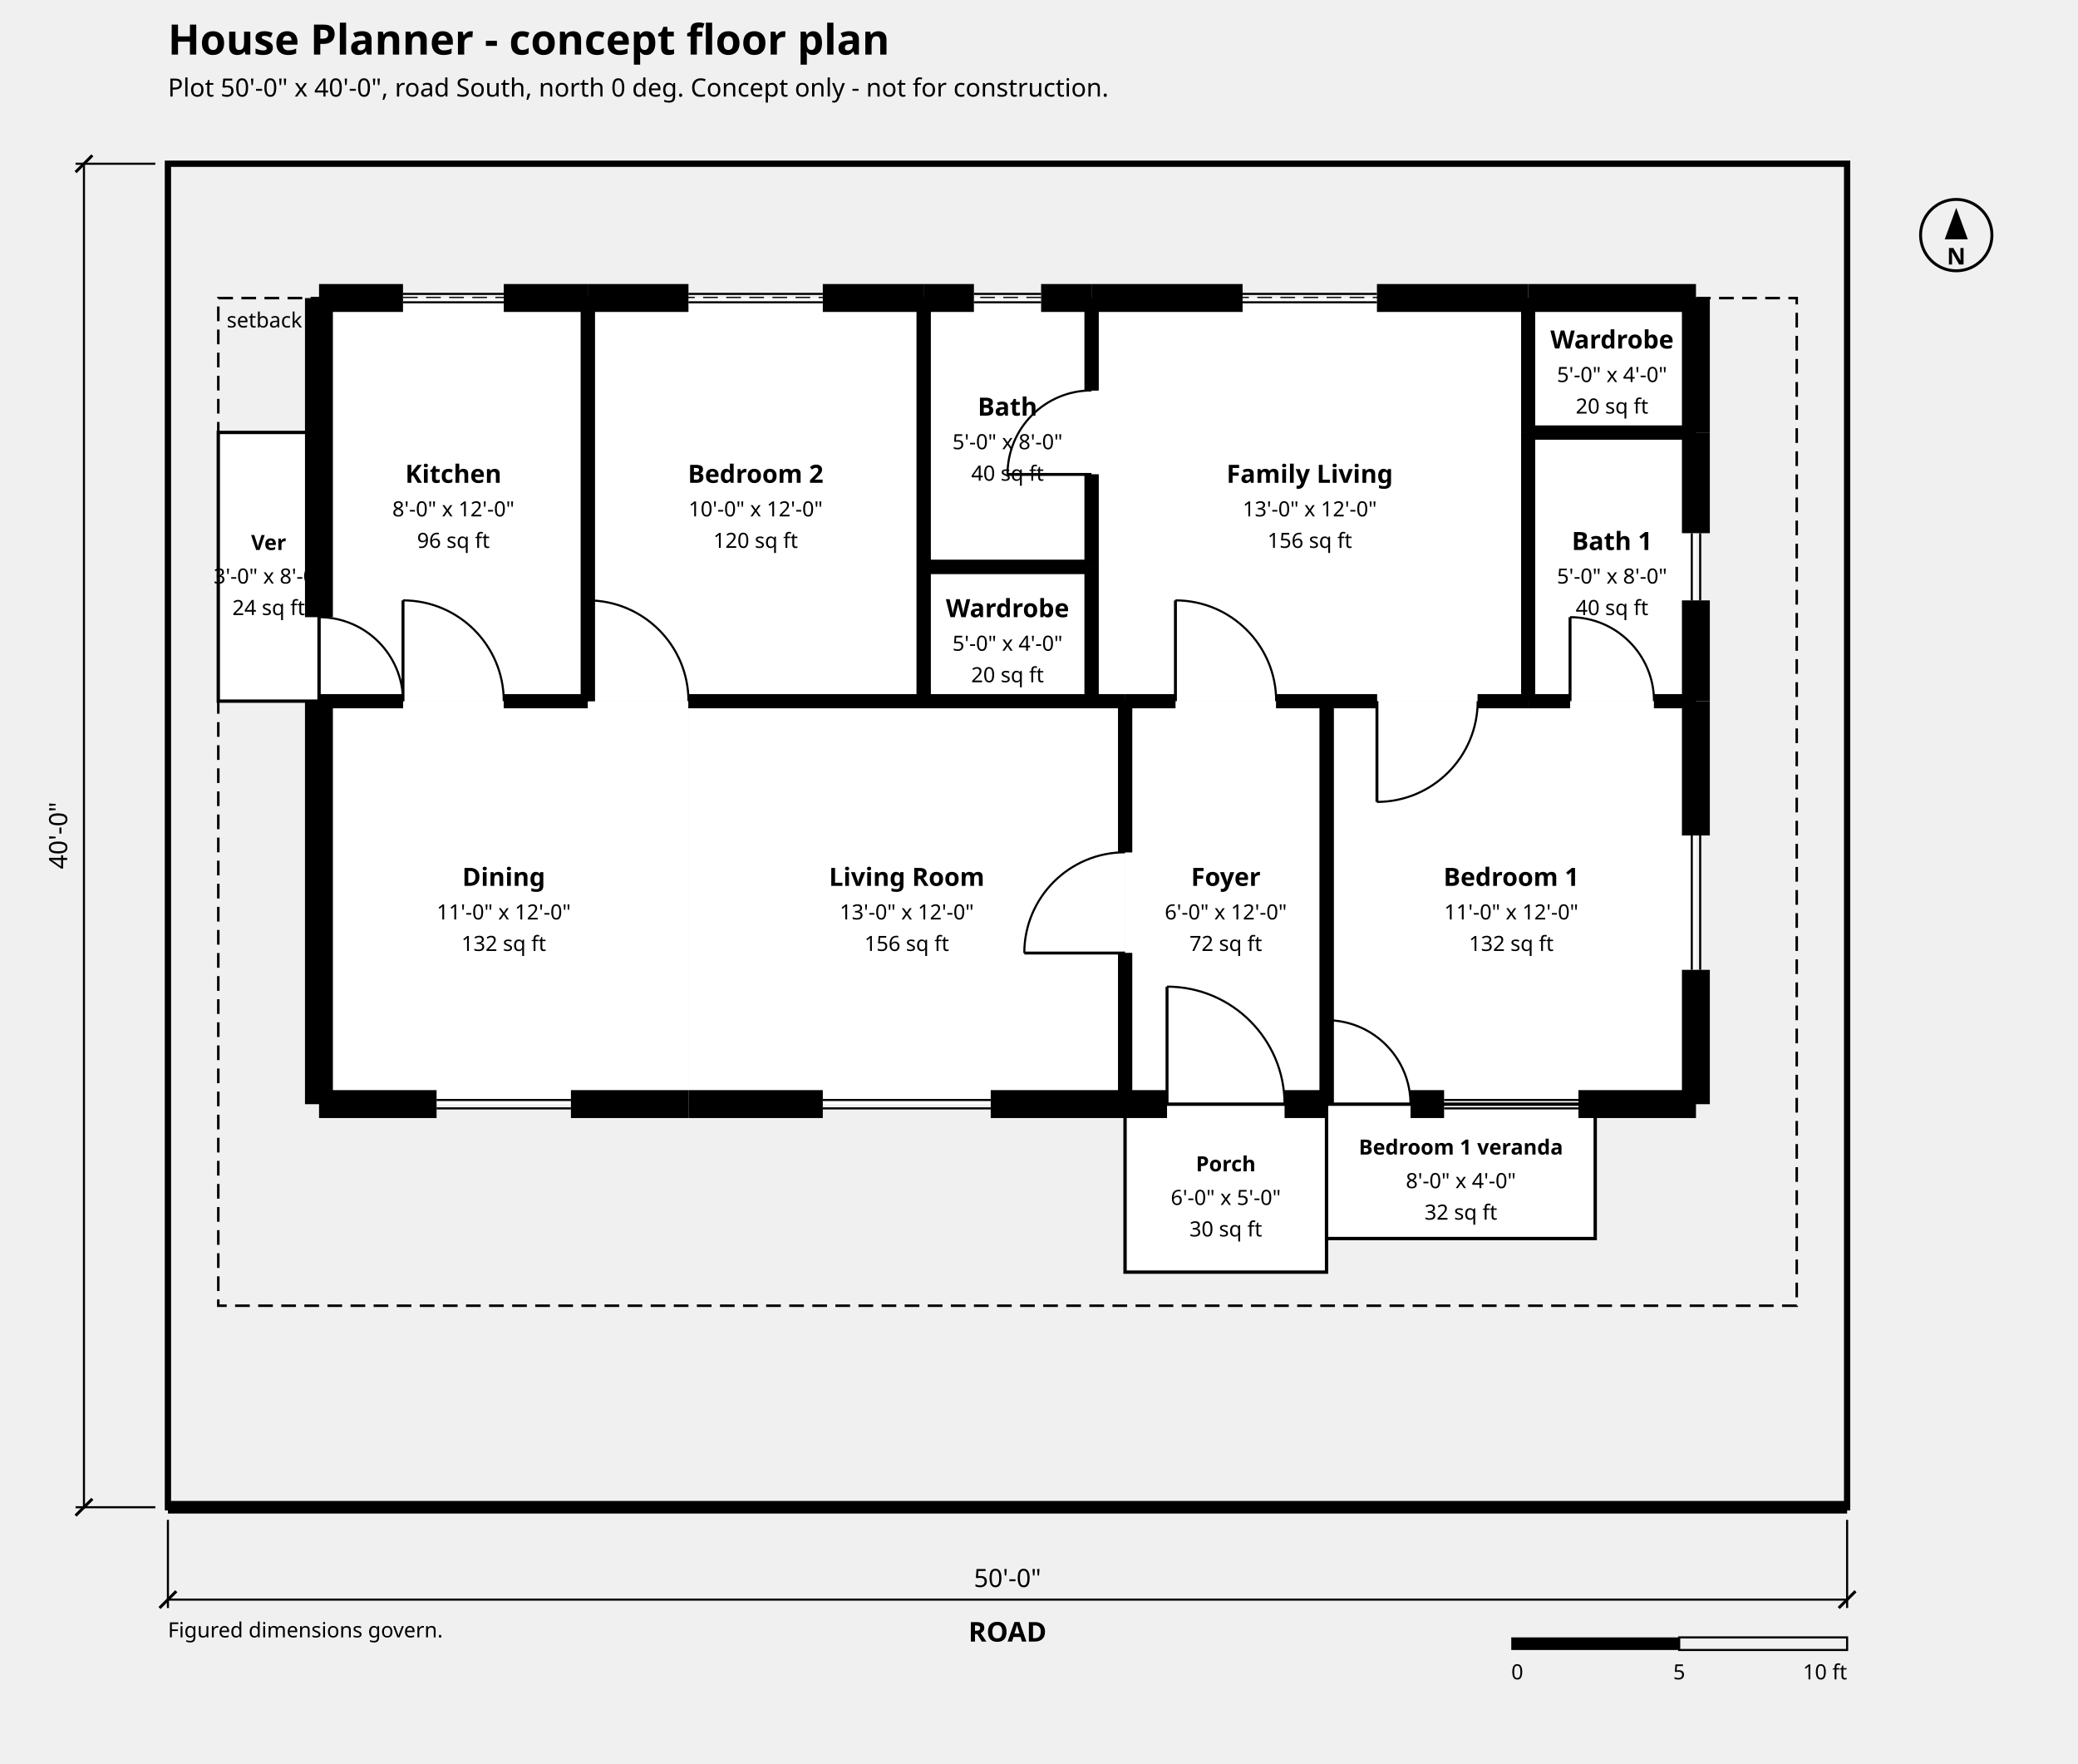
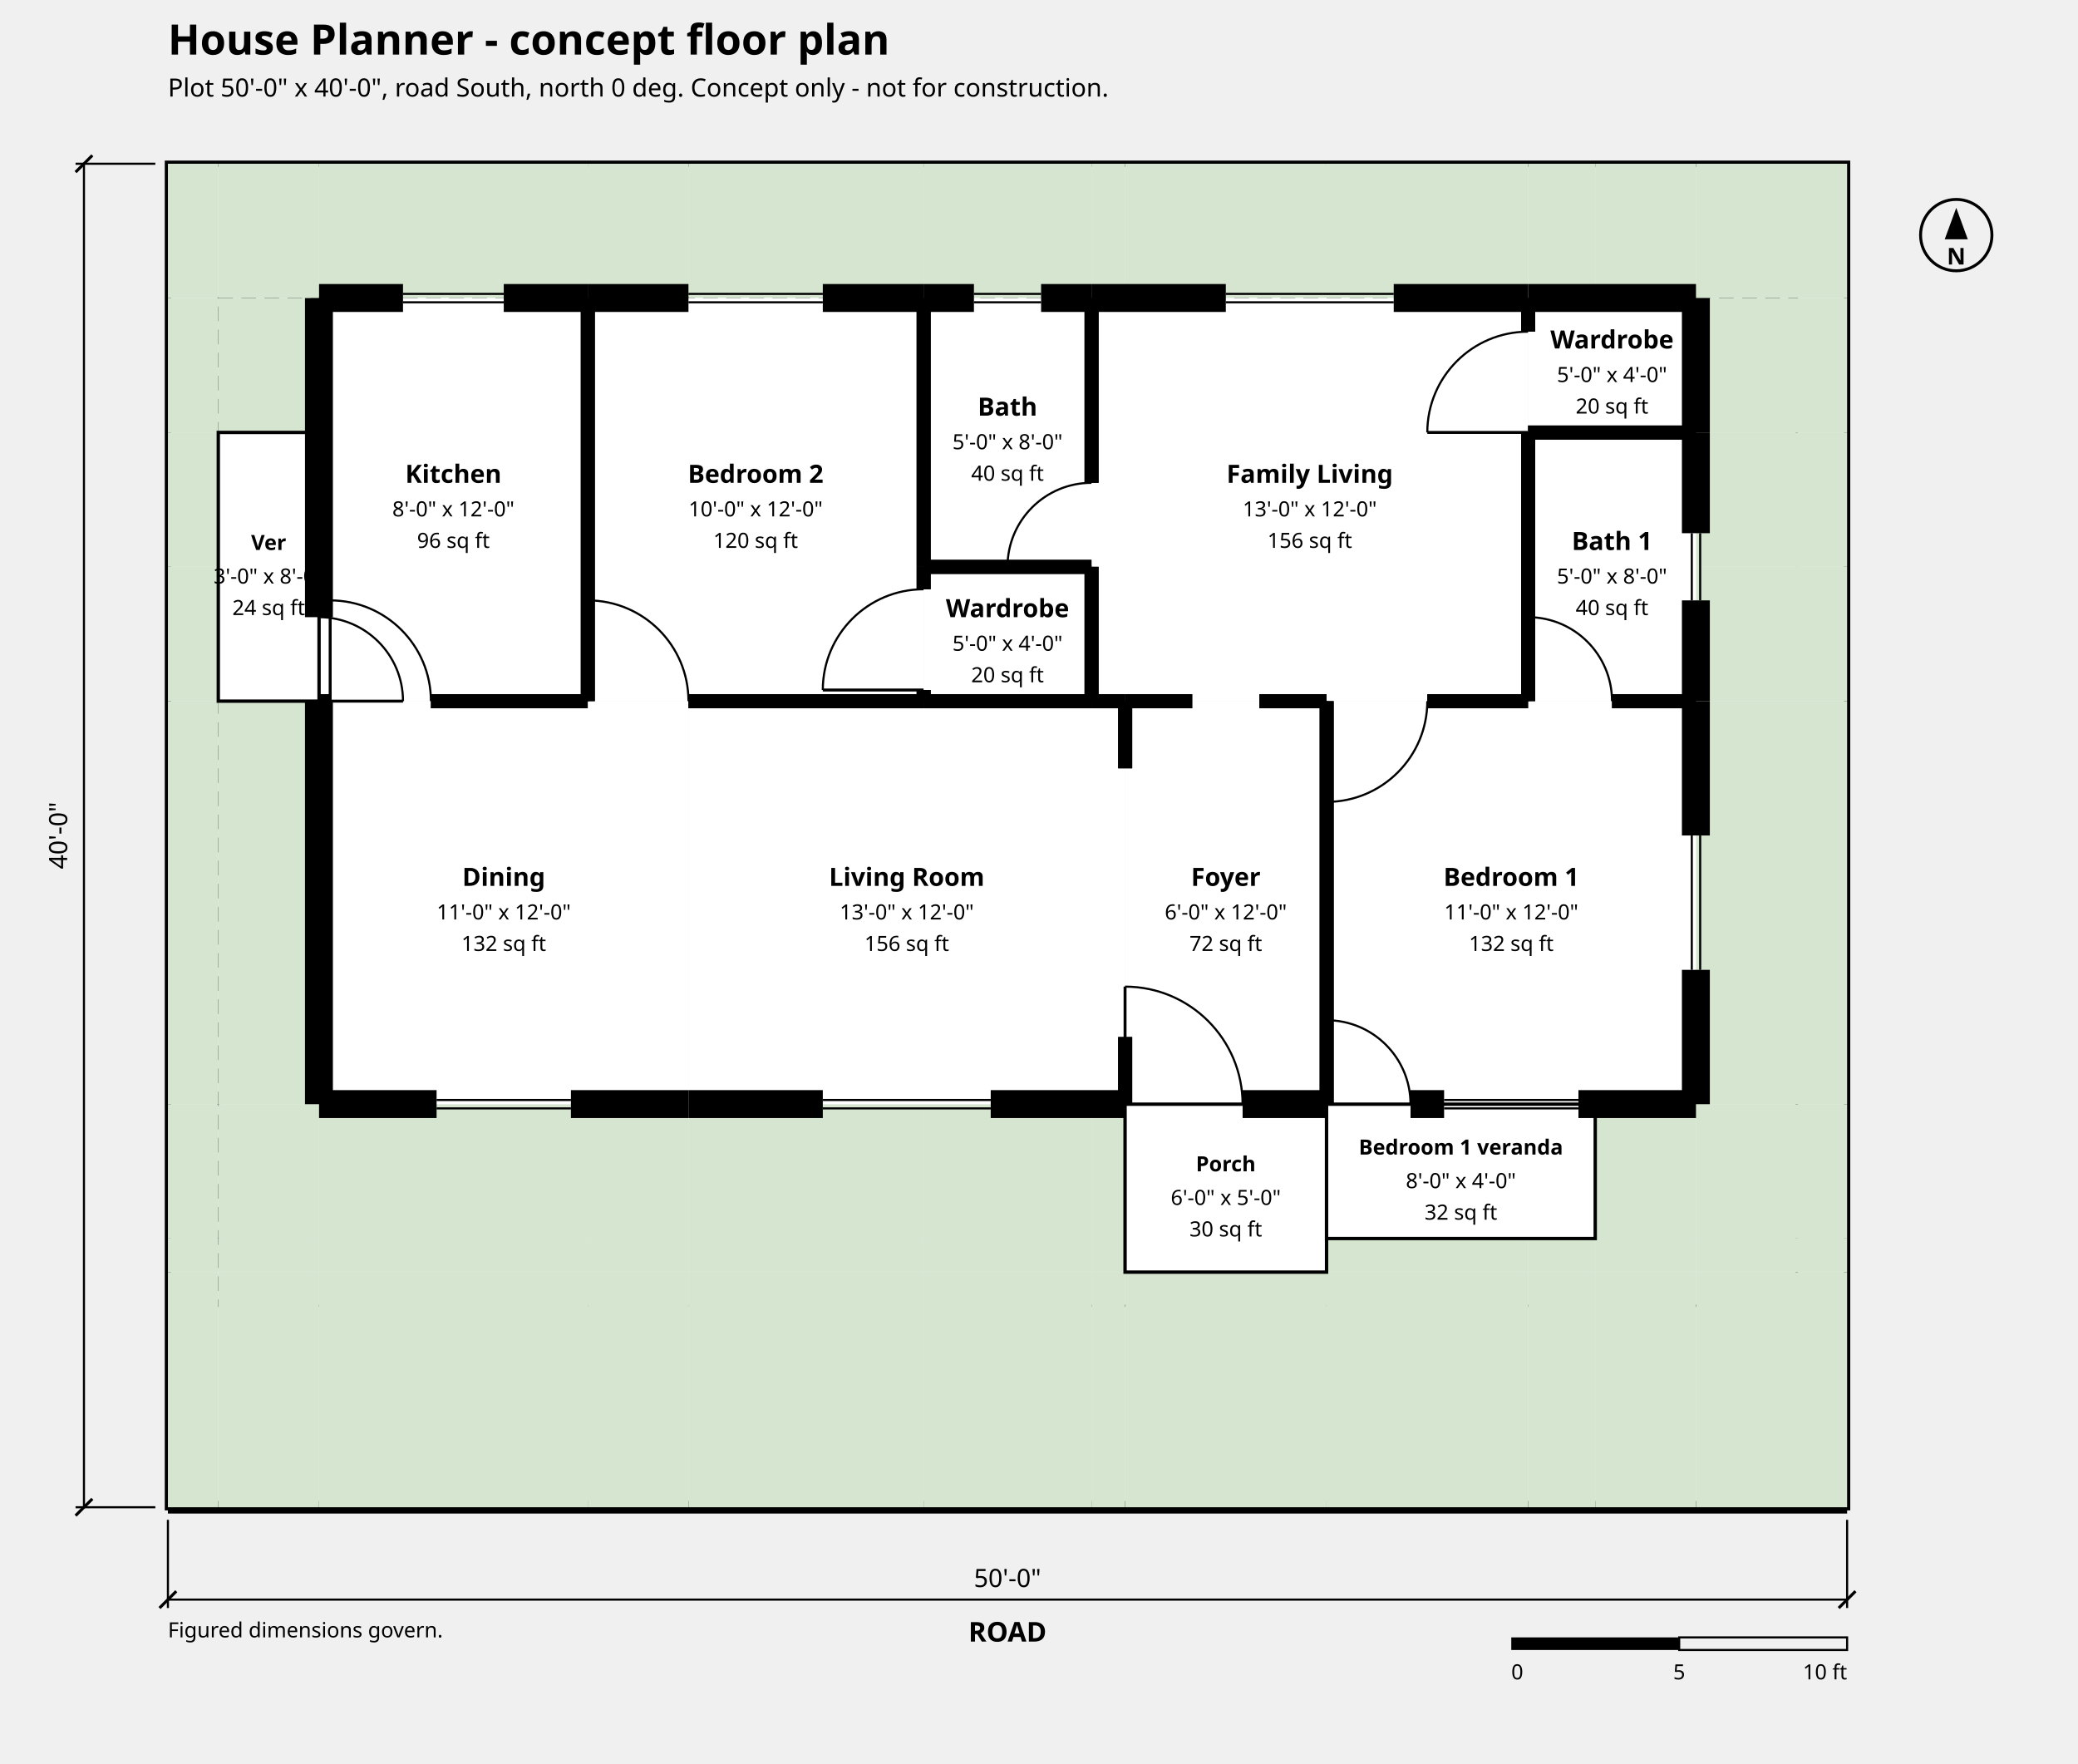
<svg xmlns="http://www.w3.org/2000/svg" viewBox="0 0 990 840" style="width:100%;height:auto;max-width:960px;background:#fff" font-family="sans-serif">
  <text x="80" y="26" font-size="20" font-weight="bold">House Planner - concept floor plan</text>
  <text x="80" y="46" font-size="12">Plot 50'-0" x 40'-0", road South, north 0 deg. Concept only - not for construction.</text>
  <rect x="80.0" y="78.0" width="800.0" height="640.0" fill="none" stroke="#000" stroke-width="3" />
  <rect x="104.0" y="142.0" width="752.0" height="480.0" fill="none" stroke="#000" stroke-width="1.2" stroke-dasharray="7 4" />
  <text x="108.0" y="156.0" font-size="10">setback line</text>
  <line x1="80.0" y1="718.0" x2="880.0" y2="718.0" stroke="#000" stroke-width="6" />
  <text x="480.0" y="782.0" font-size="13" font-weight="bold" text-anchor="middle">ROAD</text>
+   <rect x="80.0" y="606.0" width="24.0" height="112.0" fill="#d5e5cf" stroke="none" />
+   <rect x="80.0" y="590.0" width="24.0" height="16.0" fill="#d5e5cf" stroke="none" />
+   <rect x="80.0" y="526.0" width="24.0" height="64.0" fill="#d5e5cf" stroke="none" />
+   <rect x="80.0" y="334.0" width="24.0" height="192.0" fill="#d5e5cf" stroke="none" />
+   <rect x="80.0" y="270.0" width="24.0" height="64.0" fill="#d5e5cf" stroke="none" />
+   <rect x="80.0" y="206.0" width="24.0" height="64.0" fill="#d5e5cf" stroke="none" />
+   <rect x="80.0" y="142.0" width="24.0" height="64.0" fill="#d5e5cf" stroke="none" />
+   <rect x="80.0" y="78.0" width="24.0" height="64.0" fill="#d5e5cf" stroke="none" />
+   <rect x="104.0" y="606.0" width="48.0" height="112.0" fill="#d5e5cf" stroke="none" />
+   <rect x="104.0" y="590.0" width="48.0" height="16.0" fill="#d5e5cf" stroke="none" />
+   <rect x="104.0" y="526.0" width="48.0" height="64.0" fill="#d5e5cf" stroke="none" />
+   <rect x="104.0" y="334.0" width="48.0" height="192.0" fill="#d5e5cf" stroke="none" />
+   <rect x="104.0" y="142.0" width="48.0" height="64.0" fill="#d5e5cf" stroke="none" />
+   <rect x="104.0" y="78.0" width="48.0" height="64.0" fill="#d5e5cf" stroke="none" />
+   <rect x="152.0" y="606.0" width="128.0" height="112.0" fill="#d5e5cf" stroke="none" />
+   <rect x="152.0" y="590.0" width="128.0" height="16.0" fill="#d5e5cf" stroke="none" />
+   <rect x="152.0" y="526.0" width="128.0" height="64.0" fill="#d5e5cf" stroke="none" />
+   <rect x="152.0" y="78.0" width="128.0" height="64.0" fill="#d5e5cf" stroke="none" />
+   <rect x="280.0" y="606.0" width="48.0" height="112.0" fill="#d5e5cf" stroke="none" />
+   <rect x="280.0" y="590.0" width="48.0" height="16.0" fill="#d5e5cf" stroke="none" />
+   <rect x="280.0" y="526.0" width="48.0" height="64.0" fill="#d5e5cf" stroke="none" />
+   <rect x="280.0" y="78.0" width="48.0" height="64.0" fill="#d5e5cf" stroke="none" />
+   <rect x="328.0" y="606.0" width="112.0" height="112.0" fill="#d5e5cf" stroke="none" />
+   <rect x="328.0" y="590.0" width="112.0" height="16.0" fill="#d5e5cf" stroke="none" />
+   <rect x="328.0" y="526.0" width="112.0" height="64.0" fill="#d5e5cf" stroke="none" />
+   <rect x="328.0" y="78.0" width="112.0" height="64.0" fill="#d5e5cf" stroke="none" />
+   <rect x="440.0" y="606.0" width="80.0" height="112.0" fill="#d5e5cf" stroke="none" />
+   <rect x="440.0" y="590.0" width="80.0" height="16.0" fill="#d5e5cf" stroke="none" />
+   <rect x="440.0" y="526.0" width="80.0" height="64.0" fill="#d5e5cf" stroke="none" />
+   <rect x="440.0" y="78.0" width="80.0" height="64.0" fill="#d5e5cf" stroke="none" />
+   <rect x="520.0" y="606.0" width="16.0" height="112.0" fill="#d5e5cf" stroke="none" />
+   <rect x="520.0" y="590.0" width="16.0" height="16.0" fill="#d5e5cf" stroke="none" />
+   <rect x="520.0" y="526.0" width="16.0" height="64.0" fill="#d5e5cf" stroke="none" />
+   <rect x="520.0" y="78.0" width="16.0" height="64.0" fill="#d5e5cf" stroke="none" />
+   <rect x="536.0" y="606.0" width="96.0" height="112.0" fill="#d5e5cf" stroke="none" />
+   <rect x="536.0" y="78.0" width="96.0" height="64.0" fill="#d5e5cf" stroke="none" />
+   <rect x="632.0" y="606.0" width="96.0" height="112.0" fill="#d5e5cf" stroke="none" />
+   <rect x="632.0" y="590.0" width="96.0" height="16.0" fill="#d5e5cf" stroke="none" />
+   <rect x="632.0" y="78.0" width="96.0" height="64.0" fill="#d5e5cf" stroke="none" />
+   <rect x="728.0" y="606.0" width="32.0" height="112.0" fill="#d5e5cf" stroke="none" />
+   <rect x="728.0" y="590.0" width="32.0" height="16.0" fill="#d5e5cf" stroke="none" />
+   <rect x="728.0" y="78.0" width="32.0" height="64.0" fill="#d5e5cf" stroke="none" />
+   <rect x="760.0" y="606.0" width="48.0" height="112.0" fill="#d5e5cf" stroke="none" />
+   <rect x="760.0" y="590.0" width="48.0" height="16.0" fill="#d5e5cf" stroke="none" />
+   <rect x="760.0" y="526.0" width="48.0" height="64.0" fill="#d5e5cf" stroke="none" />
+   <rect x="760.0" y="78.0" width="48.0" height="64.0" fill="#d5e5cf" stroke="none" />
+   <rect x="808.0" y="606.0" width="72.0" height="112.0" fill="#d5e5cf" stroke="none" />
+   <rect x="808.0" y="590.0" width="72.0" height="16.0" fill="#d5e5cf" stroke="none" />
+   <rect x="808.0" y="526.0" width="72.0" height="64.0" fill="#d5e5cf" stroke="none" />
+   <rect x="808.0" y="334.0" width="72.0" height="192.0" fill="#d5e5cf" stroke="none" />
+   <rect x="808.0" y="270.0" width="72.0" height="64.0" fill="#d5e5cf" stroke="none" />
+   <rect x="808.0" y="206.0" width="72.0" height="64.0" fill="#d5e5cf" stroke="none" />
+   <rect x="808.0" y="142.0" width="72.0" height="64.0" fill="#d5e5cf" stroke="none" />
+   <rect x="808.0" y="78.0" width="72.0" height="64.0" fill="#d5e5cf" stroke="none" />
  <g>
    <rect x="632.0" y="334.0" width="176.0" height="192.0" fill="#fff" stroke="none" />
    <text x="720.0" y="422.0" font-size="12" font-weight="bold" text-anchor="middle">Bedroom 1</text>
    <text x="720.0" y="438.0" font-size="10" text-anchor="middle">11'-0" x 12'-0"</text>
    <text x="720.0" y="453.0" font-size="10" text-anchor="middle">132 sq ft</text>
  </g>
  <g>
    <rect x="536.0" y="334.0" width="96.0" height="192.0" fill="#fff" stroke="none" />
    <text x="584.0" y="422.0" font-size="12" font-weight="bold" text-anchor="middle">Foyer</text>
    <text x="584.0" y="438.0" font-size="10" text-anchor="middle">6'-0" x 12'-0"</text>
    <text x="584.0" y="453.0" font-size="10" text-anchor="middle">72 sq ft</text>
  </g>
  <g>
    <rect x="328.0" y="334.0" width="208.0" height="192.0" fill="#fff" stroke="none" />
    <text x="432.0" y="422.0" font-size="12" font-weight="bold" text-anchor="middle">Living Room</text>
    <text x="432.0" y="438.0" font-size="10" text-anchor="middle">13'-0" x 12'-0"</text>
    <text x="432.0" y="453.0" font-size="10" text-anchor="middle">156 sq ft</text>
  </g>
  <g>
    <rect x="152.0" y="334.0" width="176.0" height="192.0" fill="#fff" stroke="none" />
    <text x="240.0" y="422.0" font-size="12" font-weight="bold" text-anchor="middle">Dining</text>
    <text x="240.0" y="438.0" font-size="10" text-anchor="middle">11'-0" x 12'-0"</text>
    <text x="240.0" y="453.0" font-size="10" text-anchor="middle">132 sq ft</text>
  </g>
  <g>
    <rect x="728.0" y="206.0" width="80.0" height="128.0" fill="#fff" stroke="none" />
    <text x="768.0" y="262.0" font-size="12" font-weight="bold" text-anchor="middle">Bath 1</text>
    <text x="768.0" y="278.0" font-size="10" text-anchor="middle">5'-0" x 8'-0"</text>
    <text x="768.0" y="293.0" font-size="10" text-anchor="middle">40 sq ft</text>
  </g>
  <g>
    <rect x="728.0" y="142.0" width="80.0" height="64.0" fill="#fff" stroke="none" />
    <text x="768.0" y="166.0" font-size="12" font-weight="bold" text-anchor="middle">Wardrobe</text>
    <text x="768.0" y="182.0" font-size="10" text-anchor="middle">5'-0" x 4'-0"</text>
    <text x="768.0" y="197.0" font-size="10" text-anchor="middle">20 sq ft</text>
  </g>
  <g>
    <rect x="520.0" y="142.0" width="208.0" height="192.0" fill="#fff" stroke="none" />
    <text x="624.0" y="230.0" font-size="12" font-weight="bold" text-anchor="middle">Family Living</text>
    <text x="624.0" y="246.0" font-size="10" text-anchor="middle">13'-0" x 12'-0"</text>
    <text x="624.0" y="261.0" font-size="10" text-anchor="middle">156 sq ft</text>
  </g>
  <g>
    <rect x="440.0" y="142.0" width="80.0" height="128.0" fill="#fff" stroke="none" />
    <text x="480.0" y="198.0" font-size="12" font-weight="bold" text-anchor="middle">Bath</text>
    <text x="480.0" y="214.0" font-size="10" text-anchor="middle">5'-0" x 8'-0"</text>
    <text x="480.0" y="229.0" font-size="10" text-anchor="middle">40 sq ft</text>
  </g>
  <g>
    <rect x="440.0" y="270.0" width="80.0" height="64.0" fill="#fff" stroke="none" />
    <text x="480.0" y="294.0" font-size="12" font-weight="bold" text-anchor="middle">Wardrobe</text>
    <text x="480.0" y="310.0" font-size="10" text-anchor="middle">5'-0" x 4'-0"</text>
    <text x="480.0" y="325.0" font-size="10" text-anchor="middle">20 sq ft</text>
  </g>
  <g>
    <rect x="280.0" y="142.0" width="160.0" height="192.0" fill="#fff" stroke="none" />
    <text x="360.0" y="230.0" font-size="12" font-weight="bold" text-anchor="middle">Bedroom 2</text>
    <text x="360.0" y="246.0" font-size="10" text-anchor="middle">10'-0" x 12'-0"</text>
    <text x="360.0" y="261.0" font-size="10" text-anchor="middle">120 sq ft</text>
  </g>
  <g>
    <rect x="152.0" y="142.0" width="128.0" height="192.0" fill="#fff" stroke="none" />
    <text x="216.0" y="230.0" font-size="12" font-weight="bold" text-anchor="middle">Kitchen</text>
    <text x="216.0" y="246.0" font-size="10" text-anchor="middle">8'-0" x 12'-0"</text>
    <text x="216.0" y="261.0" font-size="10" text-anchor="middle">96 sq ft</text>
  </g>
  <g>
    <rect x="536.0" y="526.0" width="96.0" height="80.0" fill="#fff" stroke="#000" stroke-width="1.6" />
    <text x="584.0" y="558.0" font-size="10" font-weight="bold" text-anchor="middle">Porch</text>
    <text x="584.0" y="574.0" font-size="10" text-anchor="middle">6'-0" x 5'-0"</text>
    <text x="584.0" y="589.0" font-size="10" text-anchor="middle">30 sq ft</text>
  </g>
  <g>
    <rect x="632.0" y="526.0" width="128.0" height="64.0" fill="#fff" stroke="#000" stroke-width="1.6" />
    <text x="696.0" y="550.0" font-size="10" font-weight="bold" text-anchor="middle">Bedroom 1 veranda</text>
    <text x="696.0" y="566.0" font-size="10" text-anchor="middle">8'-0" x 4'-0"</text>
    <text x="696.0" y="581.0" font-size="10" text-anchor="middle">32 sq ft</text>
  </g>
  <g>
    <rect x="104.0" y="206.0" width="48.0" height="128.0" fill="#fff" stroke="#000" stroke-width="1.6" />
    <text x="128.0" y="262.0" font-size="10" font-weight="bold" text-anchor="middle">Ver</text>
    <text x="128.0" y="278.0" font-size="10" text-anchor="middle">3'-0" x 8'-0"</text>
    <text x="128.0" y="293.0" font-size="10" text-anchor="middle">24 sq ft</text>
  </g>
-   <rect x="728.0" y="330.7" width="20.0" height="6.7" fill="#000" stroke="none" />
-   <rect x="788.0" y="330.7" width="20.0" height="6.7" fill="#000" stroke="none" />
-   <rect x="632.0" y="330.7" width="24.0" height="6.7" fill="#000" stroke="none" />
-   <rect x="704.0" y="330.7" width="24.0" height="6.7" fill="#000" stroke="none" />
+   <rect x="768.0" y="330.7" width="40.0" height="6.7" fill="#000" stroke="none" />
+   <rect x="680.0" y="330.7" width="48.0" height="6.7" fill="#000" stroke="none" />
  <rect x="672.0" y="519.3" width="16.0" height="13.3" fill="#000" stroke="none" />
  <rect x="752.0" y="519.3" width="56.0" height="13.3" fill="#000" stroke="none" />
  <rect x="801.3" y="462.0" width="13.3" height="64.0" fill="#000" stroke="none" />
  <rect x="801.3" y="334.0" width="13.3" height="64.0" fill="#000" stroke="none" />
  <rect x="628.7" y="334.0" width="6.7" height="192.0" fill="#000" stroke="none" />
-   <rect x="536.0" y="330.7" width="24.0" height="6.7" fill="#000" stroke="none" />
-   <rect x="608.0" y="330.7" width="24.0" height="6.7" fill="#000" stroke="none" />
-   <rect x="536.0" y="519.3" width="20.0" height="13.3" fill="#000" stroke="none" />
-   <rect x="612.0" y="519.3" width="20.0" height="13.3" fill="#000" stroke="none" />
+   <rect x="536.0" y="330.7" width="32.0" height="6.7" fill="#000" stroke="none" />
+   <rect x="600.0" y="330.7" width="32.0" height="6.7" fill="#000" stroke="none" />
+   <rect x="592.0" y="519.3" width="40.0" height="13.3" fill="#000" stroke="none" />
  <rect x="628.7" y="334.0" width="6.7" height="192.0" fill="#000" stroke="none" />
-   <rect x="532.7" y="454.0" width="6.7" height="72.0" fill="#000" stroke="none" />
-   <rect x="532.7" y="334.0" width="6.7" height="72.0" fill="#000" stroke="none" />
+   <rect x="532.7" y="494.0" width="6.7" height="32.0" fill="#000" stroke="none" />
+   <rect x="532.7" y="334.0" width="6.7" height="32.0" fill="#000" stroke="none" />
  <rect x="520.0" y="330.7" width="16.0" height="6.7" fill="#000" stroke="none" />
  <rect x="440.0" y="330.7" width="80.0" height="6.7" fill="#000" stroke="none" />
  <rect x="328.0" y="330.7" width="112.0" height="6.7" fill="#000" stroke="none" />
  <rect x="328.0" y="519.3" width="64.0" height="13.3" fill="#000" stroke="none" />
  <rect x="472.0" y="519.3" width="64.0" height="13.3" fill="#000" stroke="none" />
-   <rect x="532.7" y="454.0" width="6.7" height="72.0" fill="#000" stroke="none" />
-   <rect x="532.7" y="334.0" width="6.7" height="72.0" fill="#000" stroke="none" />
-   <rect x="152.0" y="330.7" width="40.0" height="6.7" fill="#000" stroke="none" />
-   <rect x="240.0" y="330.7" width="40.0" height="6.7" fill="#000" stroke="none" />
+   <rect x="532.7" y="494.0" width="6.7" height="32.0" fill="#000" stroke="none" />
+   <rect x="532.7" y="334.0" width="6.7" height="32.0" fill="#000" stroke="none" />
+   <rect x="152.0" y="330.7" width="5.3" height="6.7" fill="#000" stroke="none" />
+   <rect x="205.3" y="330.7" width="74.7" height="6.7" fill="#000" stroke="none" />
  <rect x="152.0" y="519.3" width="56.0" height="13.3" fill="#000" stroke="none" />
  <rect x="272.0" y="519.3" width="56.0" height="13.3" fill="#000" stroke="none" />
  <rect x="145.3" y="334.0" width="13.3" height="192.0" fill="#000" stroke="none" />
  <rect x="728.0" y="202.7" width="80.0" height="6.7" fill="#000" stroke="none" />
-   <rect x="728.0" y="330.7" width="20.0" height="6.7" fill="#000" stroke="none" />
-   <rect x="788.0" y="330.7" width="20.0" height="6.7" fill="#000" stroke="none" />
+   <rect x="768.0" y="330.7" width="40.0" height="6.7" fill="#000" stroke="none" />
  <rect x="801.3" y="286.0" width="13.3" height="48.0" fill="#000" stroke="none" />
  <rect x="801.3" y="206.0" width="13.3" height="48.0" fill="#000" stroke="none" />
  <rect x="724.7" y="206.0" width="6.7" height="128.0" fill="#000" stroke="none" />
  <rect x="728.0" y="135.3" width="80.0" height="13.3" fill="#000" stroke="none" />
  <rect x="728.0" y="202.7" width="80.0" height="6.7" fill="#000" stroke="none" />
  <rect x="801.3" y="142.0" width="13.3" height="64.0" fill="#000" stroke="none" />
-   <rect x="724.7" y="142.0" width="6.7" height="64.0" fill="#000" stroke="none" />
-   <rect x="520.0" y="135.3" width="72.0" height="13.3" fill="#000" stroke="none" />
-   <rect x="656.0" y="135.3" width="72.0" height="13.3" fill="#000" stroke="none" />
-   <rect x="632.0" y="330.7" width="24.0" height="6.7" fill="#000" stroke="none" />
-   <rect x="704.0" y="330.7" width="24.0" height="6.7" fill="#000" stroke="none" />
-   <rect x="536.0" y="330.7" width="24.0" height="6.7" fill="#000" stroke="none" />
-   <rect x="608.0" y="330.7" width="24.0" height="6.7" fill="#000" stroke="none" />
+   <rect x="724.7" y="142.0" width="6.7" height="16.0" fill="#000" stroke="none" />
+   <rect x="520.0" y="135.3" width="64.0" height="13.3" fill="#000" stroke="none" />
+   <rect x="664.0" y="135.3" width="64.0" height="13.3" fill="#000" stroke="none" />
+   <rect x="680.0" y="330.7" width="48.0" height="6.7" fill="#000" stroke="none" />
  <rect x="520.0" y="330.7" width="16.0" height="6.7" fill="#000" stroke="none" />
+   <rect x="536.0" y="330.7" width="32.0" height="6.7" fill="#000" stroke="none" />
+   <rect x="600.0" y="330.7" width="32.0" height="6.7" fill="#000" stroke="none" />
  <rect x="724.7" y="206.0" width="6.7" height="128.0" fill="#000" stroke="none" />
-   <rect x="724.7" y="142.0" width="6.7" height="64.0" fill="#000" stroke="none" />
-   <rect x="516.7" y="226.0" width="6.7" height="44.0" fill="#000" stroke="none" />
-   <rect x="516.7" y="142.0" width="6.7" height="44.0" fill="#000" stroke="none" />
+   <rect x="724.7" y="142.0" width="6.7" height="16.0" fill="#000" stroke="none" />
+   <rect x="516.7" y="142.0" width="6.7" height="88.0" fill="#000" stroke="none" />
  <rect x="516.7" y="270.0" width="6.7" height="64.0" fill="#000" stroke="none" />
  <rect x="440.0" y="135.3" width="24.0" height="13.3" fill="#000" stroke="none" />
  <rect x="496.0" y="135.3" width="24.0" height="13.3" fill="#000" stroke="none" />
  <rect x="440.0" y="266.7" width="80.0" height="6.7" fill="#000" stroke="none" />
-   <rect x="516.7" y="226.0" width="6.7" height="44.0" fill="#000" stroke="none" />
-   <rect x="516.7" y="142.0" width="6.7" height="44.0" fill="#000" stroke="none" />
+   <rect x="516.7" y="142.0" width="6.7" height="88.0" fill="#000" stroke="none" />
  <rect x="436.7" y="142.0" width="6.7" height="128.0" fill="#000" stroke="none" />
  <rect x="440.0" y="266.7" width="80.0" height="6.7" fill="#000" stroke="none" />
  <rect x="440.0" y="330.7" width="80.0" height="6.7" fill="#000" stroke="none" />
  <rect x="516.7" y="270.0" width="6.7" height="64.0" fill="#000" stroke="none" />
-   <rect x="436.7" y="270.0" width="6.7" height="64.0" fill="#000" stroke="none" />
+   <rect x="436.7" y="328.7" width="6.7" height="5.3" fill="#000" stroke="none" />
+   <rect x="436.7" y="270.0" width="6.7" height="10.7" fill="#000" stroke="none" />
  <rect x="280.0" y="135.3" width="48.0" height="13.3" fill="#000" stroke="none" />
  <rect x="392.0" y="135.3" width="48.0" height="13.3" fill="#000" stroke="none" />
  <rect x="328.0" y="330.7" width="112.0" height="6.7" fill="#000" stroke="none" />
  <rect x="436.7" y="142.0" width="6.7" height="128.0" fill="#000" stroke="none" />
-   <rect x="436.7" y="270.0" width="6.7" height="64.0" fill="#000" stroke="none" />
+   <rect x="436.7" y="328.7" width="6.7" height="5.3" fill="#000" stroke="none" />
+   <rect x="436.7" y="270.0" width="6.7" height="10.7" fill="#000" stroke="none" />
  <rect x="276.7" y="142.0" width="6.7" height="192.0" fill="#000" stroke="none" />
  <rect x="152.0" y="135.3" width="40.0" height="13.3" fill="#000" stroke="none" />
  <rect x="240.0" y="135.3" width="40.0" height="13.3" fill="#000" stroke="none" />
-   <rect x="152.0" y="330.7" width="40.0" height="6.7" fill="#000" stroke="none" />
-   <rect x="240.0" y="330.7" width="40.0" height="6.7" fill="#000" stroke="none" />
+   <rect x="152.0" y="330.7" width="5.3" height="6.7" fill="#000" stroke="none" />
+   <rect x="205.3" y="330.7" width="74.7" height="6.7" fill="#000" stroke="none" />
  <rect x="276.7" y="142.0" width="6.7" height="192.0" fill="#000" stroke="none" />
  <rect x="145.3" y="142.0" width="13.3" height="152.0" fill="#000" stroke="none" />
-   <line x1="556.0" y1="526.0" x2="556.0" y2="470.0" stroke="#000" stroke-width="1.4" />
-   <path d="M 556.0 470.0 A 56.0 56.0 0 0 1 612.0 526.0" fill="none" stroke="#000" stroke-width="1" />
-   <line x1="536.0" y1="454.0" x2="488.0" y2="454.0" stroke="#000" stroke-width="1.4" />
-   <path d="M 488.0 454.0 A 48.0 48.0 0 0 1 536.0 406.0" fill="none" stroke="#000" stroke-width="1" />
-   <line x1="560.0" y1="334.0" x2="560.0" y2="286.0" stroke="#000" stroke-width="1.4" />
-   <path d="M 560.0 286.0 A 48.0 48.0 0 0 1 608.0 334.0" fill="none" stroke="#000" stroke-width="1" />
-   <line x1="656.0" y1="334.0" x2="656.0" y2="382.0" stroke="#000" stroke-width="1.4" />
-   <path d="M 656.0 382.0 A 48.0 48.0 0 0 0 704.0 334.0" fill="none" stroke="#000" stroke-width="1" />
+   <line x1="536.0" y1="526.0" x2="536.0" y2="470.0" stroke="#000" stroke-width="1.4" />
+   <path d="M 536.0 470.0 A 56.0 56.0 0 0 1 592.0 526.0" fill="none" stroke="#000" stroke-width="1" />
+   <line x1="632.0" y1="334.0" x2="632.0" y2="382.0" stroke="#000" stroke-width="1.4" />
+   <path d="M 632.0 382.0 A 48.0 48.0 0 0 0 680.0 334.0" fill="none" stroke="#000" stroke-width="1" />
  <line x1="280.0" y1="334.0" x2="280.0" y2="286.0" stroke="#000" stroke-width="1.4" />
  <path d="M 280.0 286.0 A 48.0 48.0 0 0 1 328.0 334.0" fill="none" stroke="#000" stroke-width="1" />
-   <line x1="192.0" y1="334.0" x2="192.0" y2="286.0" stroke="#000" stroke-width="1.4" />
-   <path d="M 192.0 286.0 A 48.0 48.0 0 0 1 240.0 334.0" fill="none" stroke="#000" stroke-width="1" />
+   <line x1="157.3" y1="334.0" x2="157.3" y2="286.0" stroke="#000" stroke-width="1.4" />
+   <path d="M 157.3 286.0 A 48.0 48.0 0 0 1 205.3 334.0" fill="none" stroke="#000" stroke-width="1" />
  <line x1="152.0" y1="334.0" x2="192.0" y2="334.0" stroke="#000" stroke-width="1.4" />
  <path d="M 192.0 334.0 A 40.0 40.0 0 0 0 152.0 294.0" fill="none" stroke="#000" stroke-width="1" />
-   <line x1="748.0" y1="334.0" x2="748.0" y2="294.0" stroke="#000" stroke-width="1.4" />
-   <path d="M 748.0 294.0 A 40.0 40.0 0 0 1 788.0 334.0" fill="none" stroke="#000" stroke-width="1" />
-   <line x1="520.0" y1="226.0" x2="480.0" y2="226.0" stroke="#000" stroke-width="1.4" />
-   <path d="M 480.0 226.0 A 40.0 40.0 0 0 1 520.0 186.0" fill="none" stroke="#000" stroke-width="1" />
+   <line x1="728.0" y1="206.0" x2="680.0" y2="206.0" stroke="#000" stroke-width="1.4" />
+   <path d="M 680.0 206.0 A 48.0 48.0 0 0 1 728.0 158.0" fill="none" stroke="#000" stroke-width="1" />
+   <line x1="440.0" y1="328.7" x2="392.0" y2="328.7" stroke="#000" stroke-width="1.4" />
+   <path d="M 392.0 328.7 A 48.0 48.0 0 0 1 440.0 280.7" fill="none" stroke="#000" stroke-width="1" />
+   <line x1="728.0" y1="334.0" x2="728.0" y2="294.0" stroke="#000" stroke-width="1.4" />
+   <path d="M 728.0 294.0 A 40.0 40.0 0 0 1 768.0 334.0" fill="none" stroke="#000" stroke-width="1" />
+   <line x1="520.0" y1="270.0" x2="480.0" y2="270.0" stroke="#000" stroke-width="1.4" />
+   <path d="M 480.0 270.0 A 40.0 40.0 0 0 1 520.0 230.0" fill="none" stroke="#000" stroke-width="1" />
  <line x1="632.0" y1="526.0" x2="632.0" y2="486.0" stroke="#000" stroke-width="1.4" />
  <path d="M 632.0 486.0 A 40.0 40.0 0 0 1 672.0 526.0" fill="none" stroke="#000" stroke-width="1" />
  <line x1="688.0" y1="528.0" x2="752.0" y2="528.0" stroke="#000" stroke-width="1" />
  <line x1="688.0" y1="524.0" x2="752.0" y2="524.0" stroke="#000" stroke-width="1" />
  <line x1="810.0" y1="462.0" x2="810.0" y2="398.0" stroke="#000" stroke-width="1" />
  <line x1="806.0" y1="462.0" x2="806.0" y2="398.0" stroke="#000" stroke-width="1" />
  <line x1="328.0" y1="144.0" x2="392.0" y2="144.0" stroke="#000" stroke-width="1" />
  <line x1="328.0" y1="140.0" x2="392.0" y2="140.0" stroke="#000" stroke-width="1" />
  <line x1="392.0" y1="528.0" x2="472.0" y2="528.0" stroke="#000" stroke-width="1" />
  <line x1="392.0" y1="524.0" x2="472.0" y2="524.0" stroke="#000" stroke-width="1" />
  <line x1="208.0" y1="528.0" x2="272.0" y2="528.0" stroke="#000" stroke-width="1" />
  <line x1="208.0" y1="524.0" x2="272.0" y2="524.0" stroke="#000" stroke-width="1" />
-   <line x1="592.0" y1="144.0" x2="656.0" y2="144.0" stroke="#000" stroke-width="1" />
-   <line x1="592.0" y1="140.0" x2="656.0" y2="140.0" stroke="#000" stroke-width="1" />
+   <line x1="584.0" y1="144.0" x2="664.0" y2="144.0" stroke="#000" stroke-width="1" />
+   <line x1="584.0" y1="140.0" x2="664.0" y2="140.0" stroke="#000" stroke-width="1" />
  <line x1="192.0" y1="144.0" x2="240.0" y2="144.0" stroke="#000" stroke-width="1" />
  <line x1="192.0" y1="140.0" x2="240.0" y2="140.0" stroke="#000" stroke-width="1" />
  <line x1="810.0" y1="286.0" x2="810.0" y2="254.0" stroke="#000" stroke-width="1" />
  <line x1="806.0" y1="286.0" x2="806.0" y2="254.0" stroke="#000" stroke-width="1" />
  <line x1="464.0" y1="144.0" x2="496.0" y2="144.0" stroke="#000" stroke-width="1" />
  <line x1="464.0" y1="140.0" x2="496.0" y2="140.0" stroke="#000" stroke-width="1" />
  <line x1="80.0" y1="724.0" x2="80.0" y2="766.0" stroke="#000" stroke-width="1" />
  <line x1="880.0" y1="724.0" x2="880.0" y2="766.0" stroke="#000" stroke-width="1" />
  <line x1="80.0" y1="762.0" x2="880.0" y2="762.0" stroke="#000" stroke-width="1" />
  <line x1="76.0" y1="766.0" x2="84.0" y2="758.0" stroke="#000" stroke-width="1.4" />
  <line x1="876.0" y1="766.0" x2="884.0" y2="758.0" stroke="#000" stroke-width="1.4" />
  <text x="480.0" y="756.0" font-size="12" text-anchor="middle">50'-0"</text>
  <line x1="74.0" y1="718.0" x2="36.0" y2="718.0" stroke="#000" stroke-width="1" />
  <line x1="74.0" y1="78.0" x2="36.0" y2="78.0" stroke="#000" stroke-width="1" />
  <line x1="40.0" y1="718.0" x2="40.0" y2="78.0" stroke="#000" stroke-width="1" />
  <line x1="36.0" y1="722.0" x2="44.0" y2="714.0" stroke="#000" stroke-width="1.4" />
  <line x1="36.0" y1="82.0" x2="44.0" y2="74.0" stroke="#000" stroke-width="1.4" />
  <text x="32.0" y="398.0" font-size="12" text-anchor="middle" transform="rotate(-90 32.0 398.0)">40'-0"</text>
  <g>
    <circle cx="932.0" cy="112.0" r="17" fill="none" stroke="#000" stroke-width="1.4" />
    <polygon points="932.0,99.0 926.5,114.0 937.5,114.0" fill="#000" />
    <text x="932.0" y="126.0" font-size="11" font-weight="bold" text-anchor="middle">N</text>
  </g>
  <g>
    <rect x="720.0" y="780.0" width="80.0" height="6" fill="#000" />
    <rect x="800.0" y="780.0" width="80.0" height="6" fill="none" stroke="#000" stroke-width="1" />
    <text x="720.0" y="800.0" font-size="10">0</text>
    <text x="800.0" y="800.0" font-size="10" text-anchor="middle">5</text>
    <text x="880.0" y="800.0" font-size="10" text-anchor="end">10 ft</text>
  </g>
  <text x="80.0" y="780.0" font-size="10">Figured dimensions govern.</text>
</svg>
